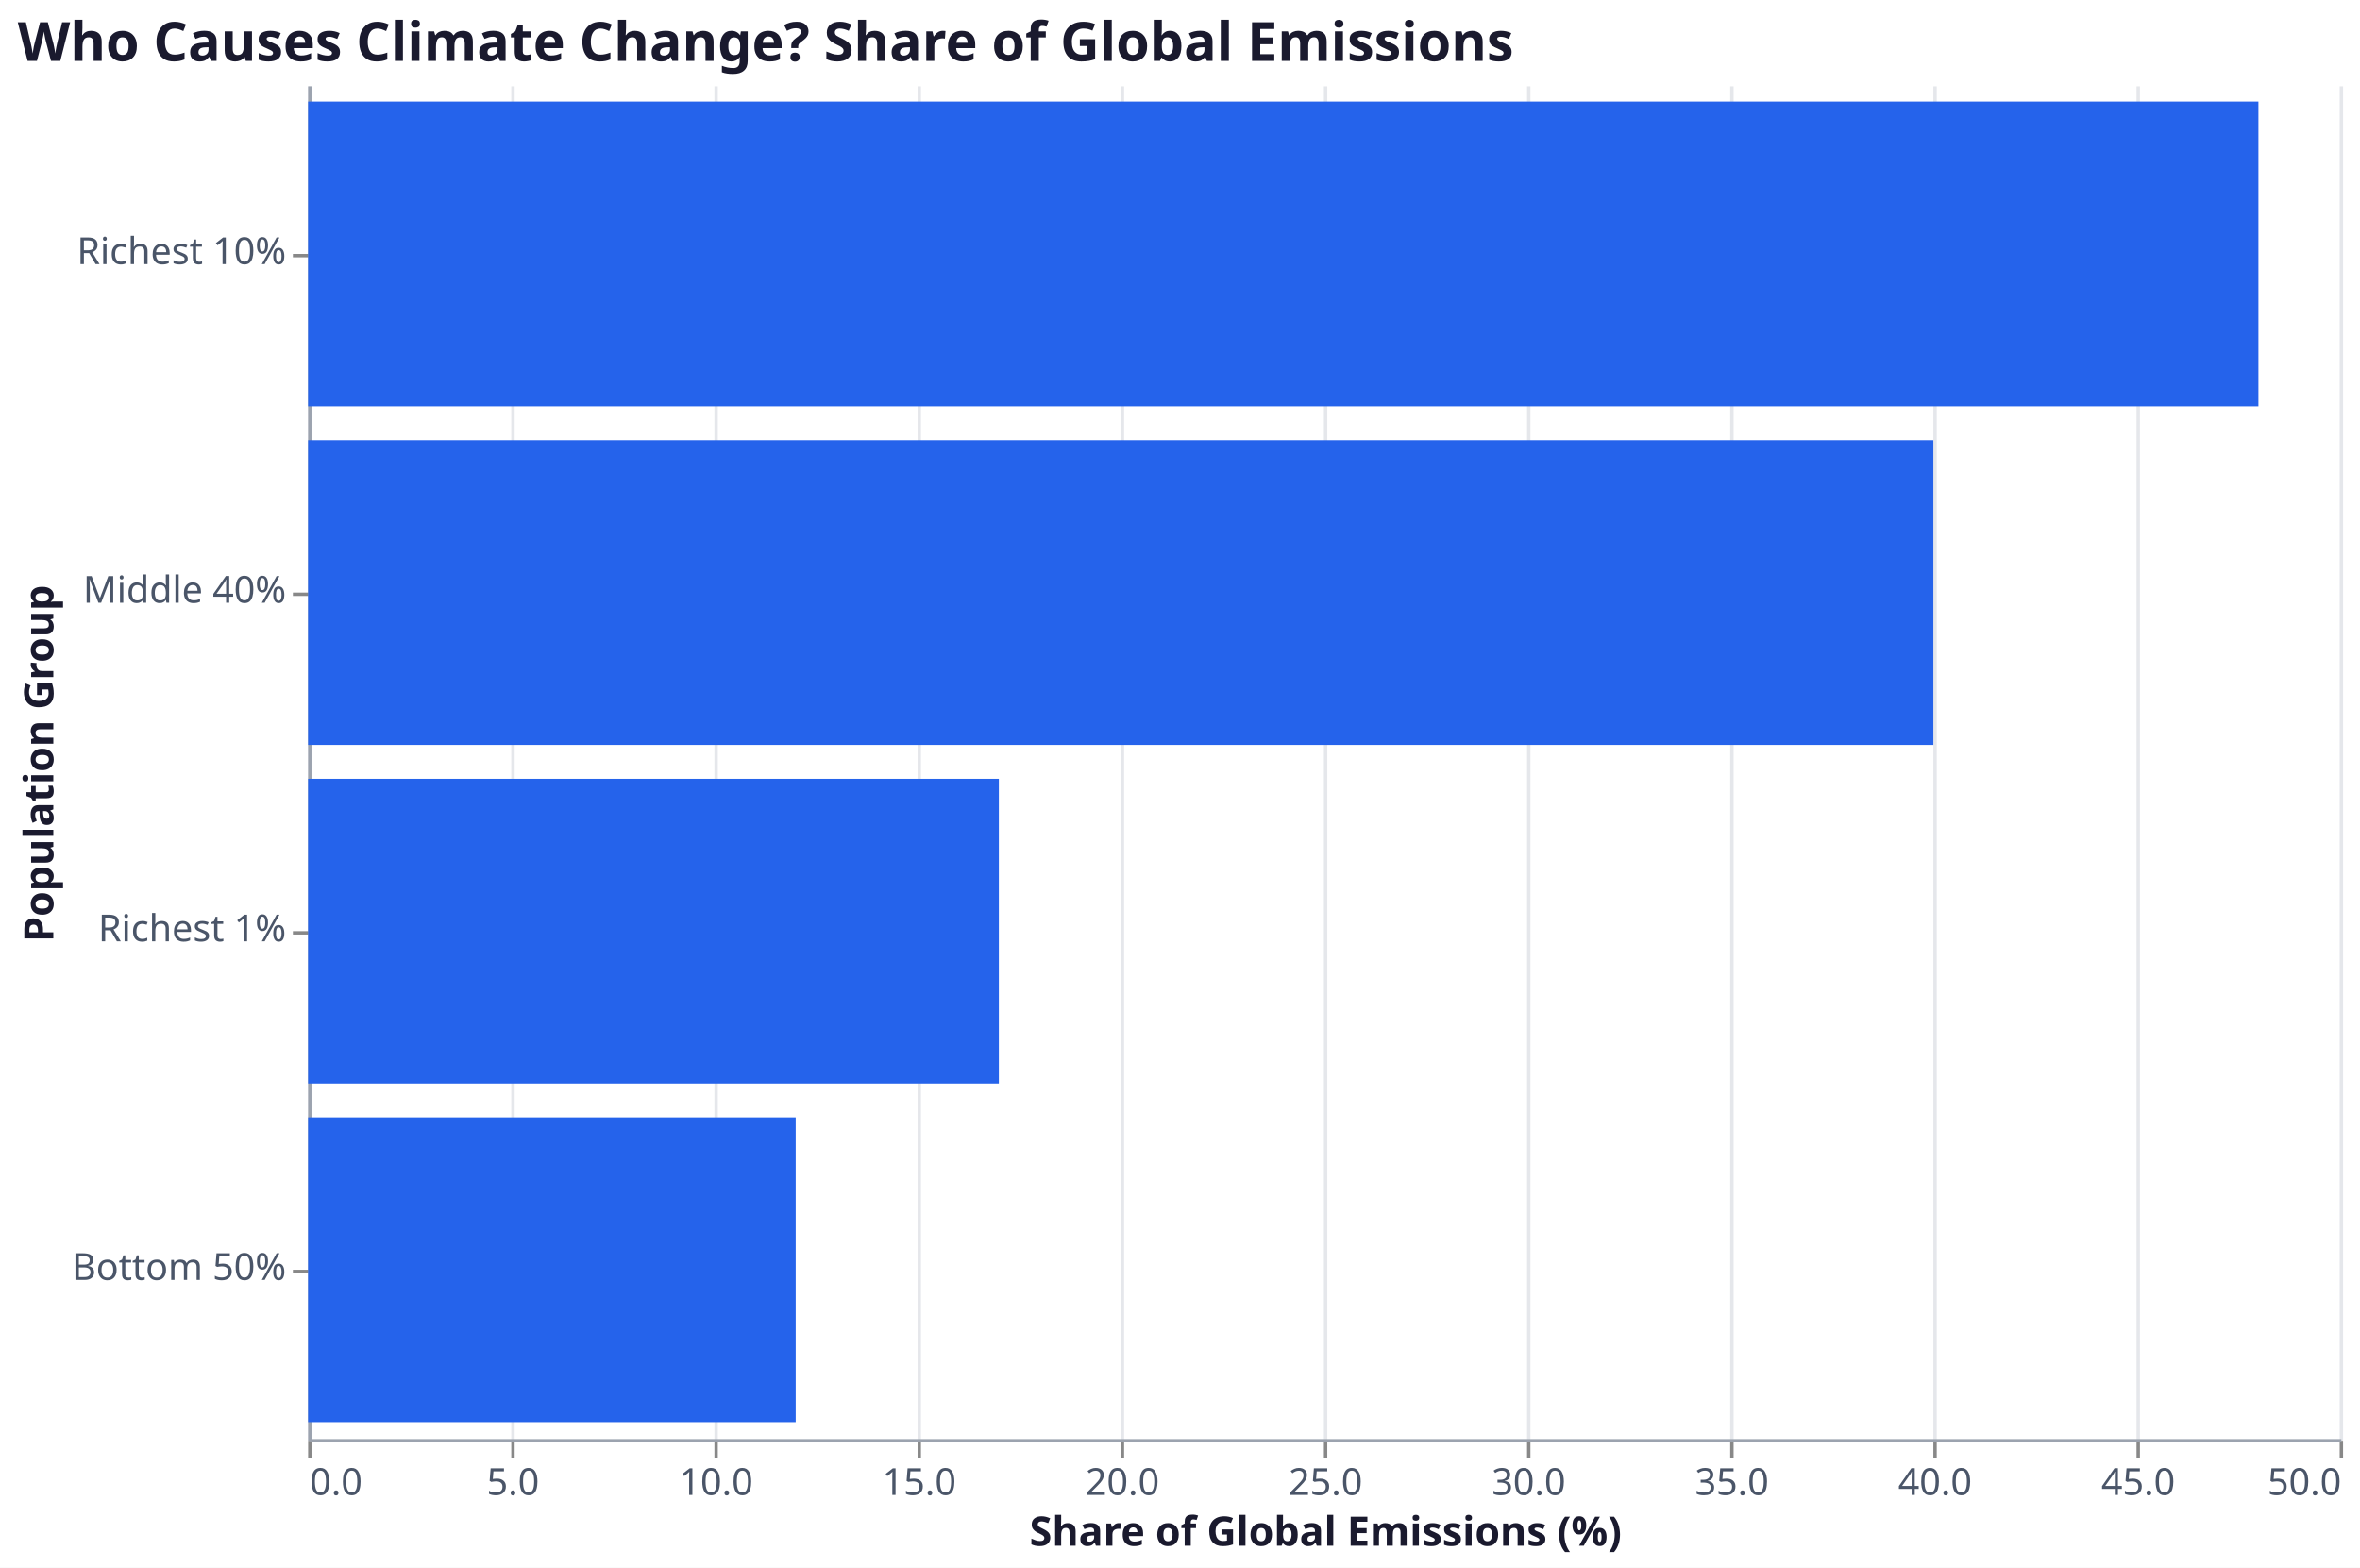
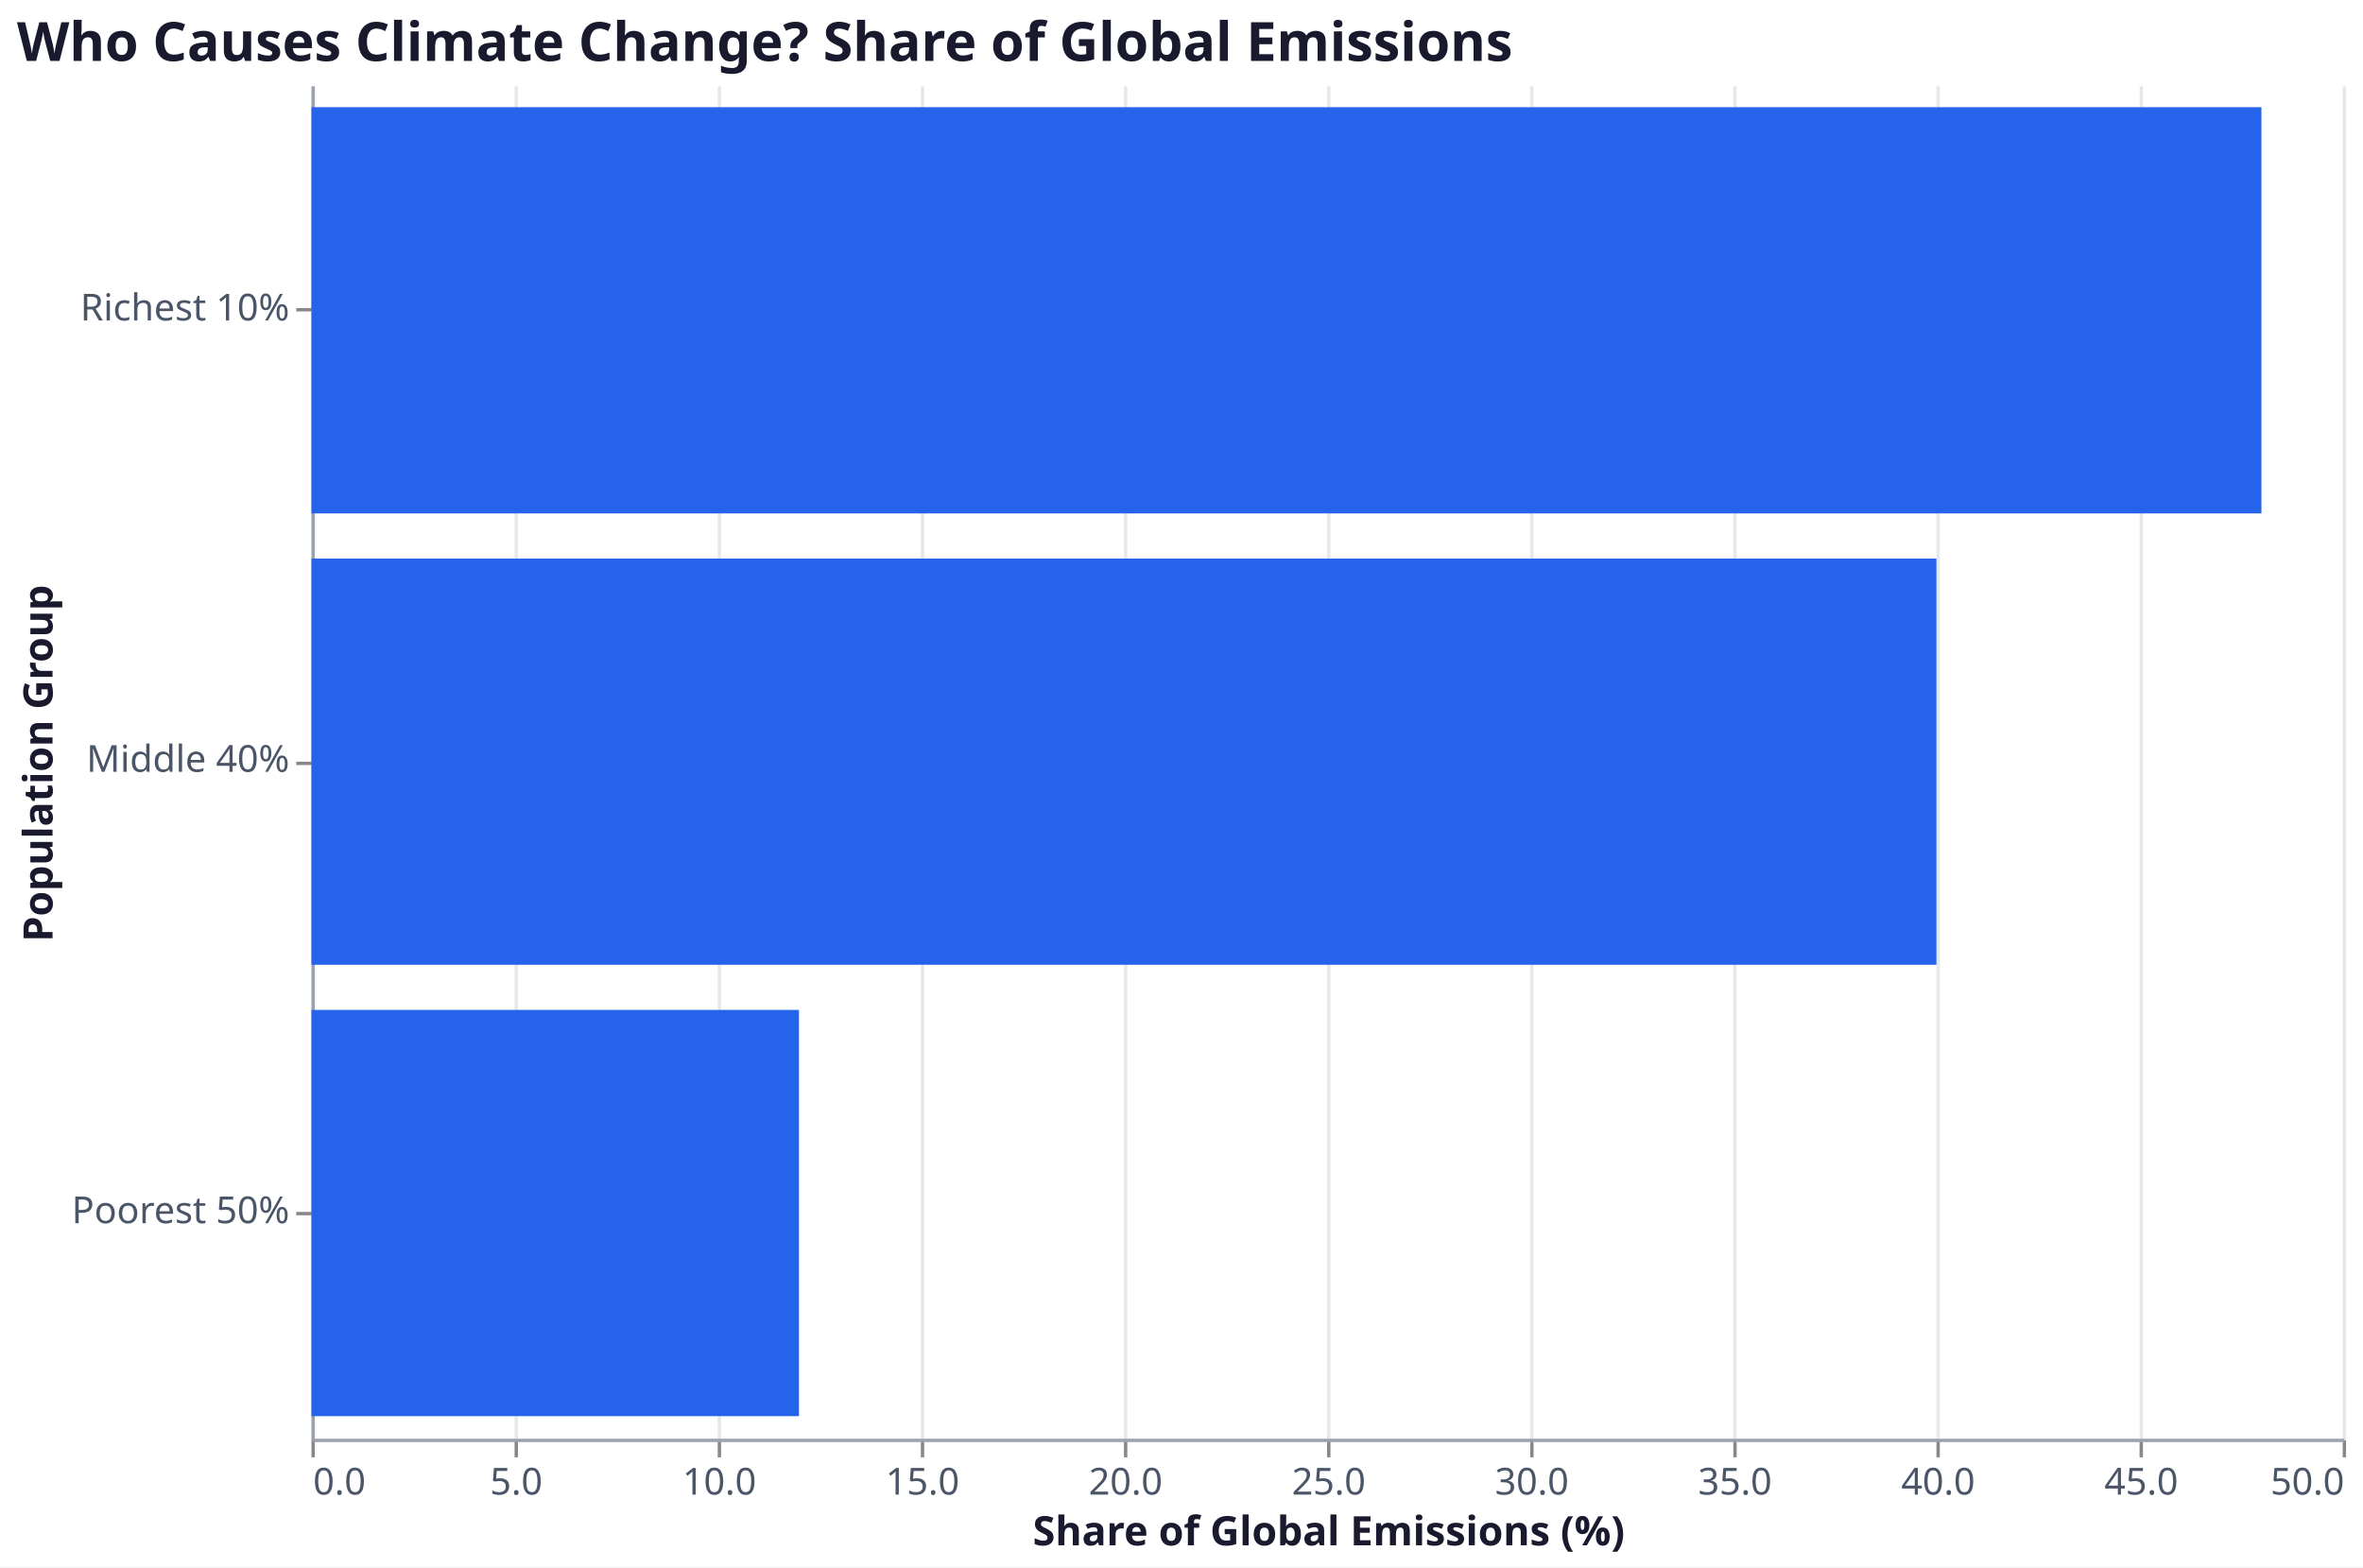
- <svg xmlns="http://www.w3.org/2000/svg" version="1.1" class="marks" width="697" height="463" viewBox="0 0 697 463">
-   <rect width="697" height="463" fill="white" />
-   <g fill="none" stroke-miterlimit="10" transform="translate(91,25)">
+ <svg xmlns="http://www.w3.org/2000/svg" version="1.1" class="marks" width="698" height="463" viewBox="0 0 698 463">
+   <rect width="698" height="463" fill="white" />
+   <g fill="none" stroke-miterlimit="10" transform="translate(92,25)">
    <g class="mark-group role-frame root" role="graphics-object" aria-roledescription="group mark container">
      <g transform="translate(0,0)">
        <path class="background" aria-hidden="true" d="M0,0h600v400h-600Z" stroke="#ddd" stroke-width="0" />
        <g>
          <g class="mark-group role-axis" aria-hidden="true">
            <g transform="translate(0.5,400.5)">
              <path class="background" aria-hidden="true" d="M0,0h0v0h0Z" pointer-events="none" />
              <g>
                <g class="mark-rule role-axis-grid" pointer-events="none">
                  <line transform="translate(0,0)" x2="0" y2="-400" stroke="#e5e7eb" stroke-width="1" opacity="1" />
                  <line transform="translate(60,0)" x2="0" y2="-400" stroke="#e5e7eb" stroke-width="1" opacity="1" />
                  <line transform="translate(120,0)" x2="0" y2="-400" stroke="#e5e7eb" stroke-width="1" opacity="1" />
                  <line transform="translate(180,0)" x2="0" y2="-400" stroke="#e5e7eb" stroke-width="1" opacity="1" />
                  <line transform="translate(240,0)" x2="0" y2="-400" stroke="#e5e7eb" stroke-width="1" opacity="1" />
                  <line transform="translate(300,0)" x2="0" y2="-400" stroke="#e5e7eb" stroke-width="1" opacity="1" />
                  <line transform="translate(360,0)" x2="0" y2="-400" stroke="#e5e7eb" stroke-width="1" opacity="1" />
                  <line transform="translate(420,0)" x2="0" y2="-400" stroke="#e5e7eb" stroke-width="1" opacity="1" />
                  <line transform="translate(480,0)" x2="0" y2="-400" stroke="#e5e7eb" stroke-width="1" opacity="1" />
                  <line transform="translate(540,0)" x2="0" y2="-400" stroke="#e5e7eb" stroke-width="1" opacity="1" />
                  <line transform="translate(600,0)" x2="0" y2="-400" stroke="#e5e7eb" stroke-width="1" opacity="1" />
                </g>
              </g>
              <path class="foreground" aria-hidden="true" d="" pointer-events="none" display="none" />
            </g>
          </g>
          <g class="mark-group role-axis" role="graphics-symbol" aria-roledescription="axis" aria-label="X-axis titled 'Share of Global Emissions (%)' for a linear scale with values from 0.0 to 50.0">
            <g transform="translate(0.5,400.5)">
              <path class="background" aria-hidden="true" d="M0,0h0v0h0Z" pointer-events="none" />
              <g>
                <g class="mark-rule role-axis-tick" pointer-events="none">
                  <line transform="translate(0,0)" x2="0" y2="5" stroke="#888" stroke-width="1" opacity="1" />
                  <line transform="translate(60,0)" x2="0" y2="5" stroke="#888" stroke-width="1" opacity="1" />
                  <line transform="translate(120,0)" x2="0" y2="5" stroke="#888" stroke-width="1" opacity="1" />
                  <line transform="translate(180,0)" x2="0" y2="5" stroke="#888" stroke-width="1" opacity="1" />
                  <line transform="translate(240,0)" x2="0" y2="5" stroke="#888" stroke-width="1" opacity="1" />
                  <line transform="translate(300,0)" x2="0" y2="5" stroke="#888" stroke-width="1" opacity="1" />
                  <line transform="translate(360,0)" x2="0" y2="5" stroke="#888" stroke-width="1" opacity="1" />
                  <line transform="translate(420,0)" x2="0" y2="5" stroke="#888" stroke-width="1" opacity="1" />
                  <line transform="translate(480,0)" x2="0" y2="5" stroke="#888" stroke-width="1" opacity="1" />
                  <line transform="translate(540,0)" x2="0" y2="5" stroke="#888" stroke-width="1" opacity="1" />
                  <line transform="translate(600,0)" x2="0" y2="5" stroke="#888" stroke-width="1" opacity="1" />
                </g>
                <g class="mark-text role-axis-label" pointer-events="none">
                  <text text-anchor="start" transform="translate(0,16)" font-family="Lexend, system-ui, sans-serif" font-size="11px" fill="#4a5568" opacity="1">0.0</text>
                  <text text-anchor="middle" transform="translate(60,16)" font-family="Lexend, system-ui, sans-serif" font-size="11px" fill="#4a5568" opacity="1">5.0</text>
                  <text text-anchor="middle" transform="translate(120,16)" font-family="Lexend, system-ui, sans-serif" font-size="11px" fill="#4a5568" opacity="1">10.0</text>
                  <text text-anchor="middle" transform="translate(180,16)" font-family="Lexend, system-ui, sans-serif" font-size="11px" fill="#4a5568" opacity="1">15.0</text>
                  <text text-anchor="middle" transform="translate(240,16)" font-family="Lexend, system-ui, sans-serif" font-size="11px" fill="#4a5568" opacity="1">20.0</text>
                  <text text-anchor="middle" transform="translate(300,16)" font-family="Lexend, system-ui, sans-serif" font-size="11px" fill="#4a5568" opacity="1">25.0</text>
                  <text text-anchor="middle" transform="translate(360,16)" font-family="Lexend, system-ui, sans-serif" font-size="11px" fill="#4a5568" opacity="1">30.0</text>
                  <text text-anchor="middle" transform="translate(420,16)" font-family="Lexend, system-ui, sans-serif" font-size="11px" fill="#4a5568" opacity="1">35.0</text>
                  <text text-anchor="middle" transform="translate(480,16)" font-family="Lexend, system-ui, sans-serif" font-size="11px" fill="#4a5568" opacity="1">40.0</text>
                  <text text-anchor="middle" transform="translate(540,16)" font-family="Lexend, system-ui, sans-serif" font-size="11px" fill="#4a5568" opacity="1">45.0</text>
                  <text text-anchor="end" transform="translate(600,16)" font-family="Lexend, system-ui, sans-serif" font-size="11px" fill="#4a5568" opacity="1">50.0</text>
                </g>
                <g class="mark-rule role-axis-domain" pointer-events="none">
                  <line transform="translate(0,0)" x2="600" y2="0" stroke="#9ca3af" stroke-width="1" opacity="1" />
                </g>
                <g class="mark-text role-axis-title" pointer-events="none">
                  <text text-anchor="middle" transform="translate(300,31)" font-family="Lexend, system-ui, sans-serif" font-size="12px" font-weight="bold" fill="#1a1a2e" opacity="1">Share of Global Emissions (%)</text>
                </g>
              </g>
              <path class="foreground" aria-hidden="true" d="" pointer-events="none" display="none" />
            </g>
          </g>
-           <g class="mark-group role-axis" role="graphics-symbol" aria-roledescription="axis" aria-label="Y-axis titled 'Population Group' for a discrete scale with 4 values: Richest 10%, Middle 40%, Richest 1%, Bottom 50%">
+           <g class="mark-group role-axis" role="graphics-symbol" aria-roledescription="axis" aria-label="Y-axis titled 'Population Group' for a discrete scale with 3 values: Richest 10%, Middle 40%, Poorest 50%">
            <g transform="translate(0.5,0.5)">
              <path class="background" aria-hidden="true" d="M0,0h0v0h0Z" pointer-events="none" />
              <g>
                <g class="mark-rule role-axis-tick" pointer-events="none">
-                   <line transform="translate(0,50)" x2="-5" y2="0" stroke="#888" stroke-width="1" opacity="1" />
-                   <line transform="translate(0,150)" x2="-5" y2="0" stroke="#888" stroke-width="1" opacity="1" />
-                   <line transform="translate(0,250)" x2="-5" y2="0" stroke="#888" stroke-width="1" opacity="1" />
-                   <line transform="translate(0,350)" x2="-5" y2="0" stroke="#888" stroke-width="1" opacity="1" />
+                   <line transform="translate(0,66)" x2="-5" y2="0" stroke="#888" stroke-width="1" opacity="1" />
+                   <line transform="translate(0,200)" x2="-5" y2="0" stroke="#888" stroke-width="1" opacity="1" />
+                   <line transform="translate(0,333)" x2="-5" y2="0" stroke="#888" stroke-width="1" opacity="1" />
                </g>
                <g class="mark-text role-axis-label" pointer-events="none">
-                   <text text-anchor="end" transform="translate(-7,52.5)" font-family="Lexend, system-ui, sans-serif" font-size="11px" fill="#4a5568" opacity="1">Richest 10%</text>
-                   <text text-anchor="end" transform="translate(-7,152.5)" font-family="Lexend, system-ui, sans-serif" font-size="11px" fill="#4a5568" opacity="1">Middle 40%</text>
-                   <text text-anchor="end" transform="translate(-7,252.5)" font-family="Lexend, system-ui, sans-serif" font-size="11px" fill="#4a5568" opacity="1">Richest 1%</text>
-                   <text text-anchor="end" transform="translate(-7,352.5)" font-family="Lexend, system-ui, sans-serif" font-size="11px" fill="#4a5568" opacity="1">Bottom 50%</text>
+                   <text text-anchor="end" transform="translate(-7,69.16667)" font-family="Lexend, system-ui, sans-serif" font-size="11px" fill="#4a5568" opacity="1">Richest 10%</text>
+                   <text text-anchor="end" transform="translate(-7,202.5)" font-family="Lexend, system-ui, sans-serif" font-size="11px" fill="#4a5568" opacity="1">Middle 40%</text>
+                   <text text-anchor="end" transform="translate(-7,335.8333)" font-family="Lexend, system-ui, sans-serif" font-size="11px" fill="#4a5568" opacity="1">Poorest 50%</text>
                </g>
                <g class="mark-rule role-axis-domain" pointer-events="none">
                  <line transform="translate(0,0)" x2="0" y2="400" stroke="#9ca3af" stroke-width="1" opacity="1" />
                </g>
                <g class="mark-text role-axis-title" pointer-events="none">
-                   <text text-anchor="middle" transform="translate(-72.75146,200) rotate(-90) translate(0,-3)" font-family="Lexend, system-ui, sans-serif" font-size="12px" font-weight="bold" fill="#1a1a2e" opacity="1">Population Group</text>
+                   <text text-anchor="middle" transform="translate(-73.98145,200) rotate(-90) translate(0,-3)" font-family="Lexend, system-ui, sans-serif" font-size="12px" font-weight="bold" fill="#1a1a2e" opacity="1">Population Group</text>
                </g>
              </g>
              <path class="foreground" aria-hidden="true" d="" pointer-events="none" display="none" />
            </g>
          </g>
          <g class="mark-rect role-mark marks" role="graphics-object" aria-roledescription="rect mark container">
-             <path aria-label="Share of Global Emissions (%): 17.0; Population Group: Richest 1%" role="graphics-symbol" aria-roledescription="bar" d="M0,205h204v90h-204Z" fill="#2563eb" />
-             <path aria-label="Share of Global Emissions (%): 48.0; Population Group: Richest 10%" role="graphics-symbol" aria-roledescription="bar" d="M0,5h576v90h-576Z" fill="#2563eb" />
-             <path aria-label="Share of Global Emissions (%): 40.0; Population Group: Middle 40%" role="graphics-symbol" aria-roledescription="bar" d="M0,105h480v90h-480Z" fill="#2563eb" />
-             <path aria-label="Share of Global Emissions (%): 12.0; Population Group: Bottom 50%" role="graphics-symbol" aria-roledescription="bar" d="M0,305h144v90h-144Z" fill="#2563eb" />
+             <path aria-label="Share of Global Emissions (%): 48.0; Population Group: Richest 10%" role="graphics-symbol" aria-roledescription="bar" d="M0,6.667h576v120h-576Z" fill="#2563eb" />
+             <path aria-label="Share of Global Emissions (%): 40.0; Population Group: Middle 40%" role="graphics-symbol" aria-roledescription="bar" d="M0,140h480v120h-480Z" fill="#2563eb" />
+             <path aria-label="Share of Global Emissions (%): 12.0; Population Group: Poorest 50%" role="graphics-symbol" aria-roledescription="bar" d="M0,273.333h144v120h-144Z" fill="#2563eb" />
          </g>
          <g class="mark-group role-title">
-             <g transform="translate(-85.75146,-20)">
+             <g transform="translate(-86.98145,-20)">
              <path class="background" aria-hidden="true" d="M0,0h0v0h0Z" pointer-events="none" />
              <g>
                <g class="mark-text role-title-text" role="graphics-symbol" aria-roledescription="title" aria-label="Title text 'Who Causes Climate Change? Share of Global Emissions'" pointer-events="none">
                  <text text-anchor="start" transform="translate(0,13)" font-family="Lexend, system-ui, sans-serif" font-size="16px" font-weight="600" fill="#1a1a2e" opacity="1">Who Causes Climate Change? Share of Global Emissions</text>
                </g>
              </g>
              <path class="foreground" aria-hidden="true" d="" pointer-events="none" display="none" />
            </g>
          </g>
        </g>
        <path class="foreground" aria-hidden="true" d="" display="none" />
      </g>
    </g>
  </g>
</svg>
